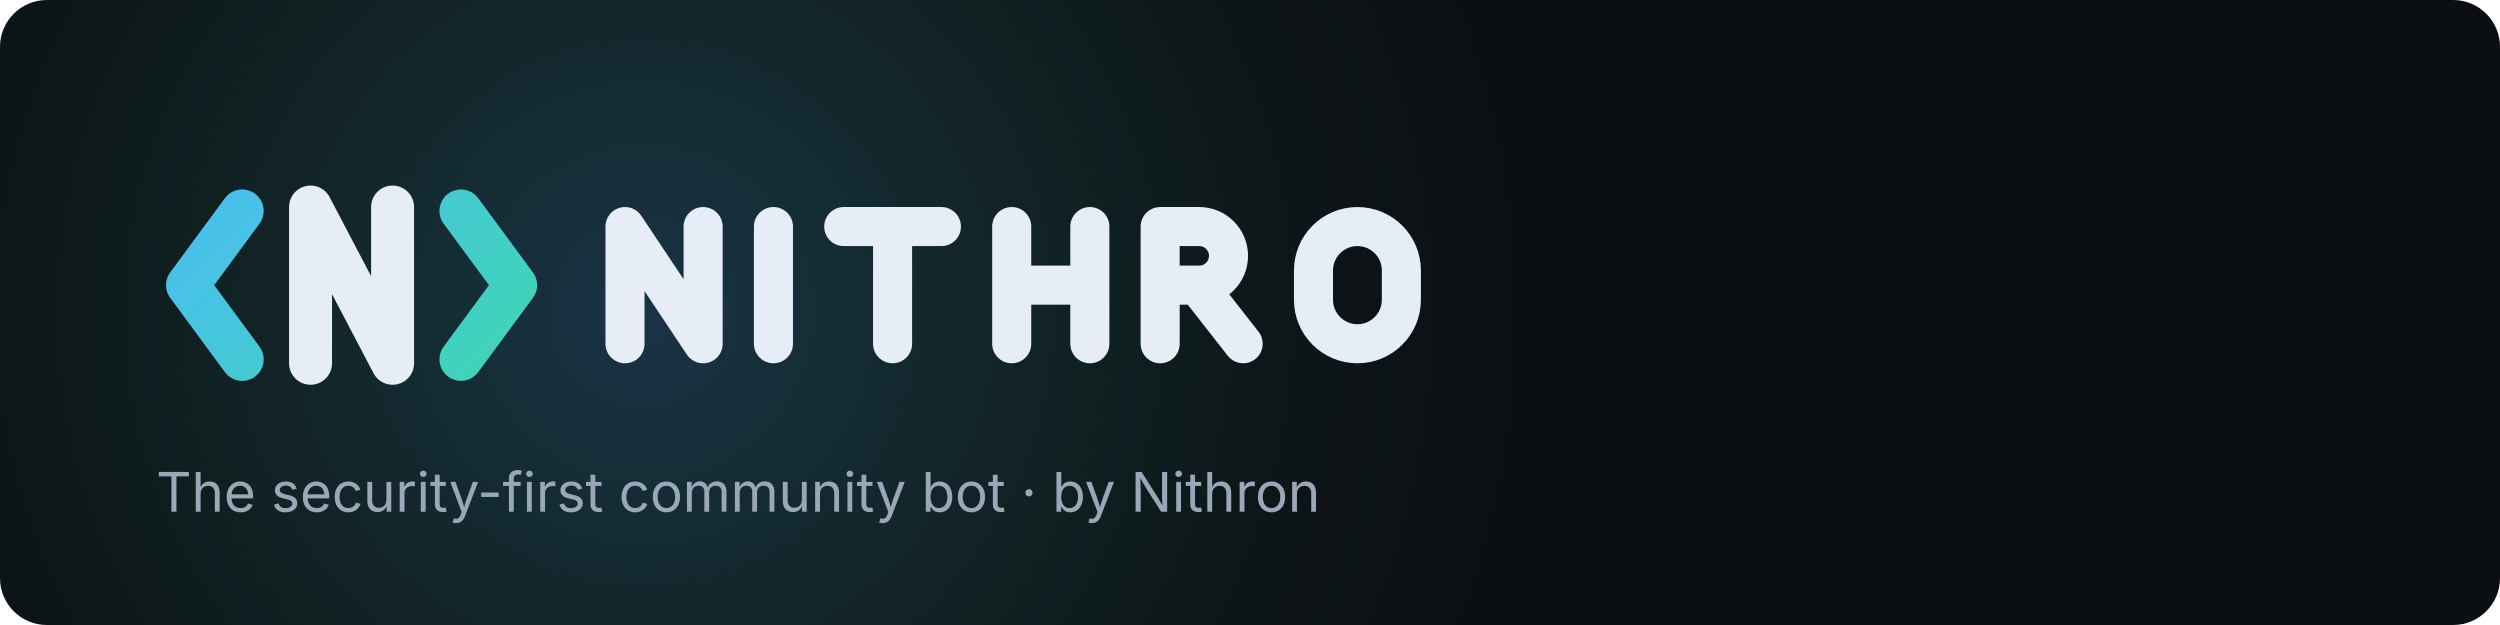
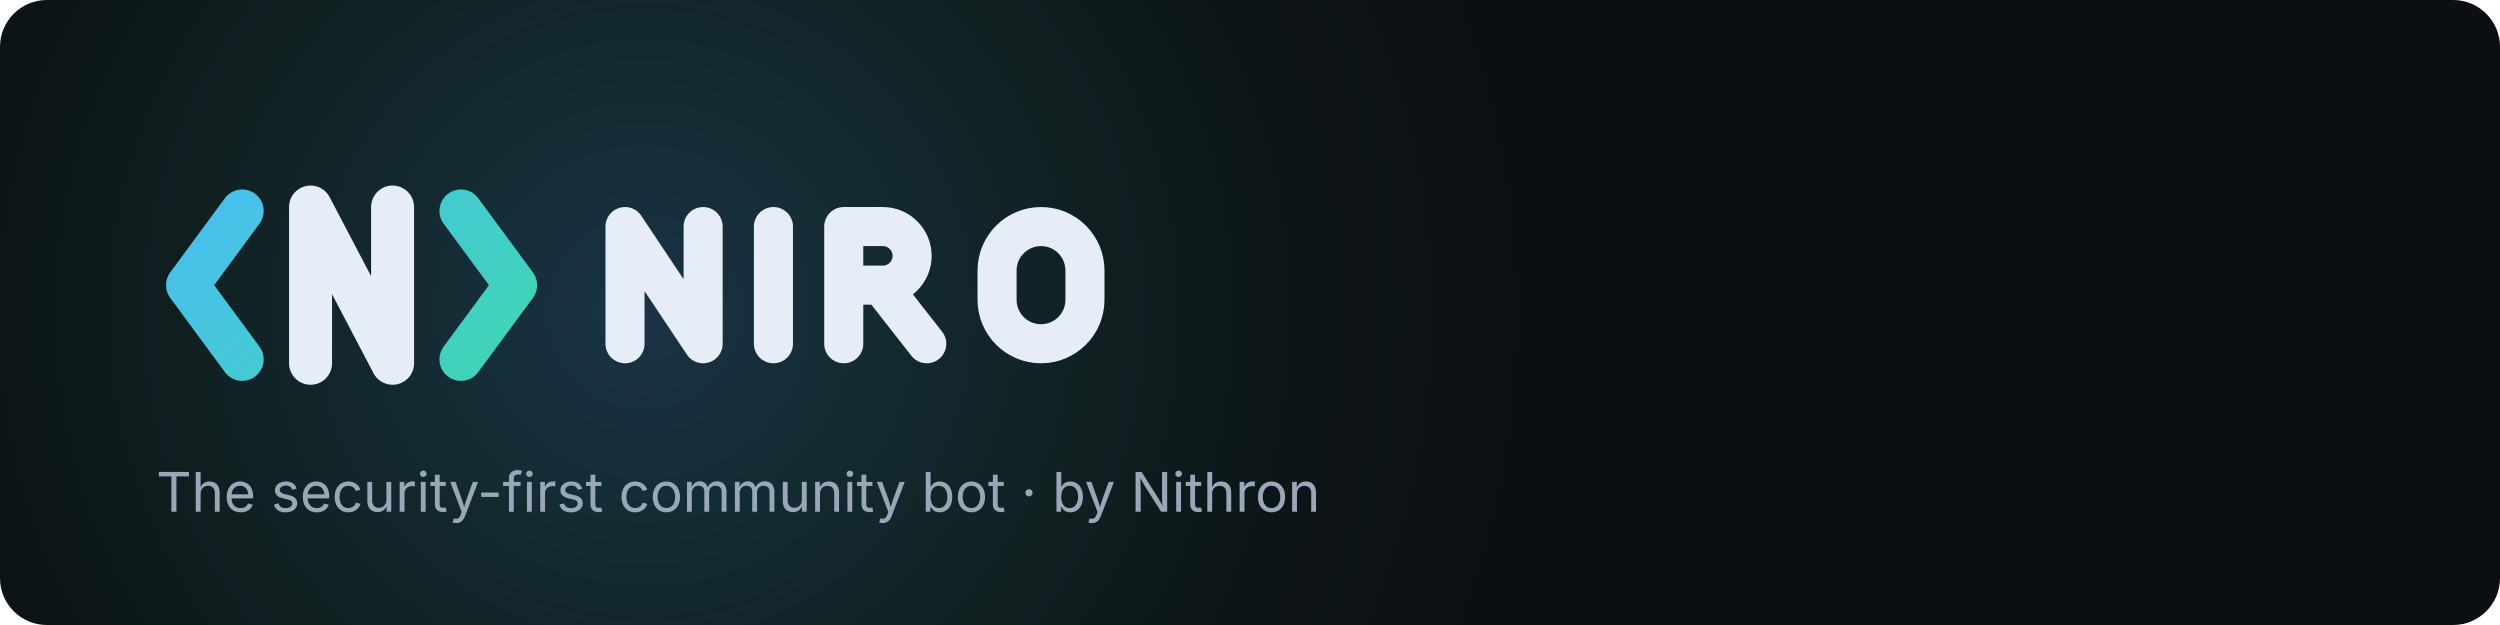
<svg xmlns="http://www.w3.org/2000/svg" width="1280" height="320" viewBox="0 0 1280 320">
  <defs>
    <linearGradient id="g" gradientUnits="userSpaceOnUse" x1="64" y1="64" x2="448" y2="448">
      <stop offset="0" stop-color="#4CB8FF" />
      <stop offset="1" stop-color="#3DDBA6" />
    </linearGradient>
    <radialGradient id="glow" cx="330" cy="160" r="520" gradientUnits="userSpaceOnUse">
      <stop offset="0" stop-color="#4CB8FF" stop-opacity="0.22" />
      <stop offset="0.55" stop-color="#3DDBA6" stop-opacity="0.06" />
      <stop offset="1" stop-color="#0B0E13" stop-opacity="0" />
    </radialGradient>
  </defs>
  <rect width="1280" height="320" rx="24" fill="#0B0E13" />
  <rect width="1280" height="320" rx="24" fill="url(#glow)" />
  <g transform="translate(80 92) scale(0.5)">
    <svg x="0" y="0" width="400" height="216" viewBox="56 148 400 216">
      <g fill="none" stroke-linecap="round" stroke-linejoin="round" stroke-width="44">
        <path d="M144 180 L88 256 L144 332" stroke="url(#g)" />
        <path d="M368 180 L424 256 L368 332" stroke="url(#g)" />
        <path d="M214 336 V176 L298 336 V176" stroke="#E6EDF7" />
      </g>
    </svg>
-     <svg x="460" y="8" width="840" height="200" viewBox="0 0 840 200">
+     <svg x="460" y="8" width="512" height="200" viewBox="0 0 512 200">
      <g fill="none" stroke="#E6EDF7" stroke-width="40" stroke-linecap="round" stroke-linejoin="round">
        <path d="M20 160 V40 L100 160 V40" />
        <path d="M172 160 V40" />
-         <path d="M244 40 H344 M294 40 V160" />
-         <path d="M416 40 V160 M496 40 V160 M416 100 H496" />
-         <path d="M568 160 V40 H608 A30 30 0 0 1 608 100 H568 M606 100 L653 160" />
-         <rect x="725" y="40" width="90" height="120" rx="45" />
+         <path d="M244 160 V40 H284 A30 30 0 0 1 284 100 H244 M282 100 L329 160" />
+         <rect x="401" y="40" width="90" height="120" rx="45" />
      </g>
    </svg>
  </g>
  <text x="80" y="262" font-family="Mona Sans, Inter, Adwaita Sans, Segoe UI, sans-serif" font-size="28" fill="#9AA7B8">The security-first community bot · by Nithron</text>
</svg>
